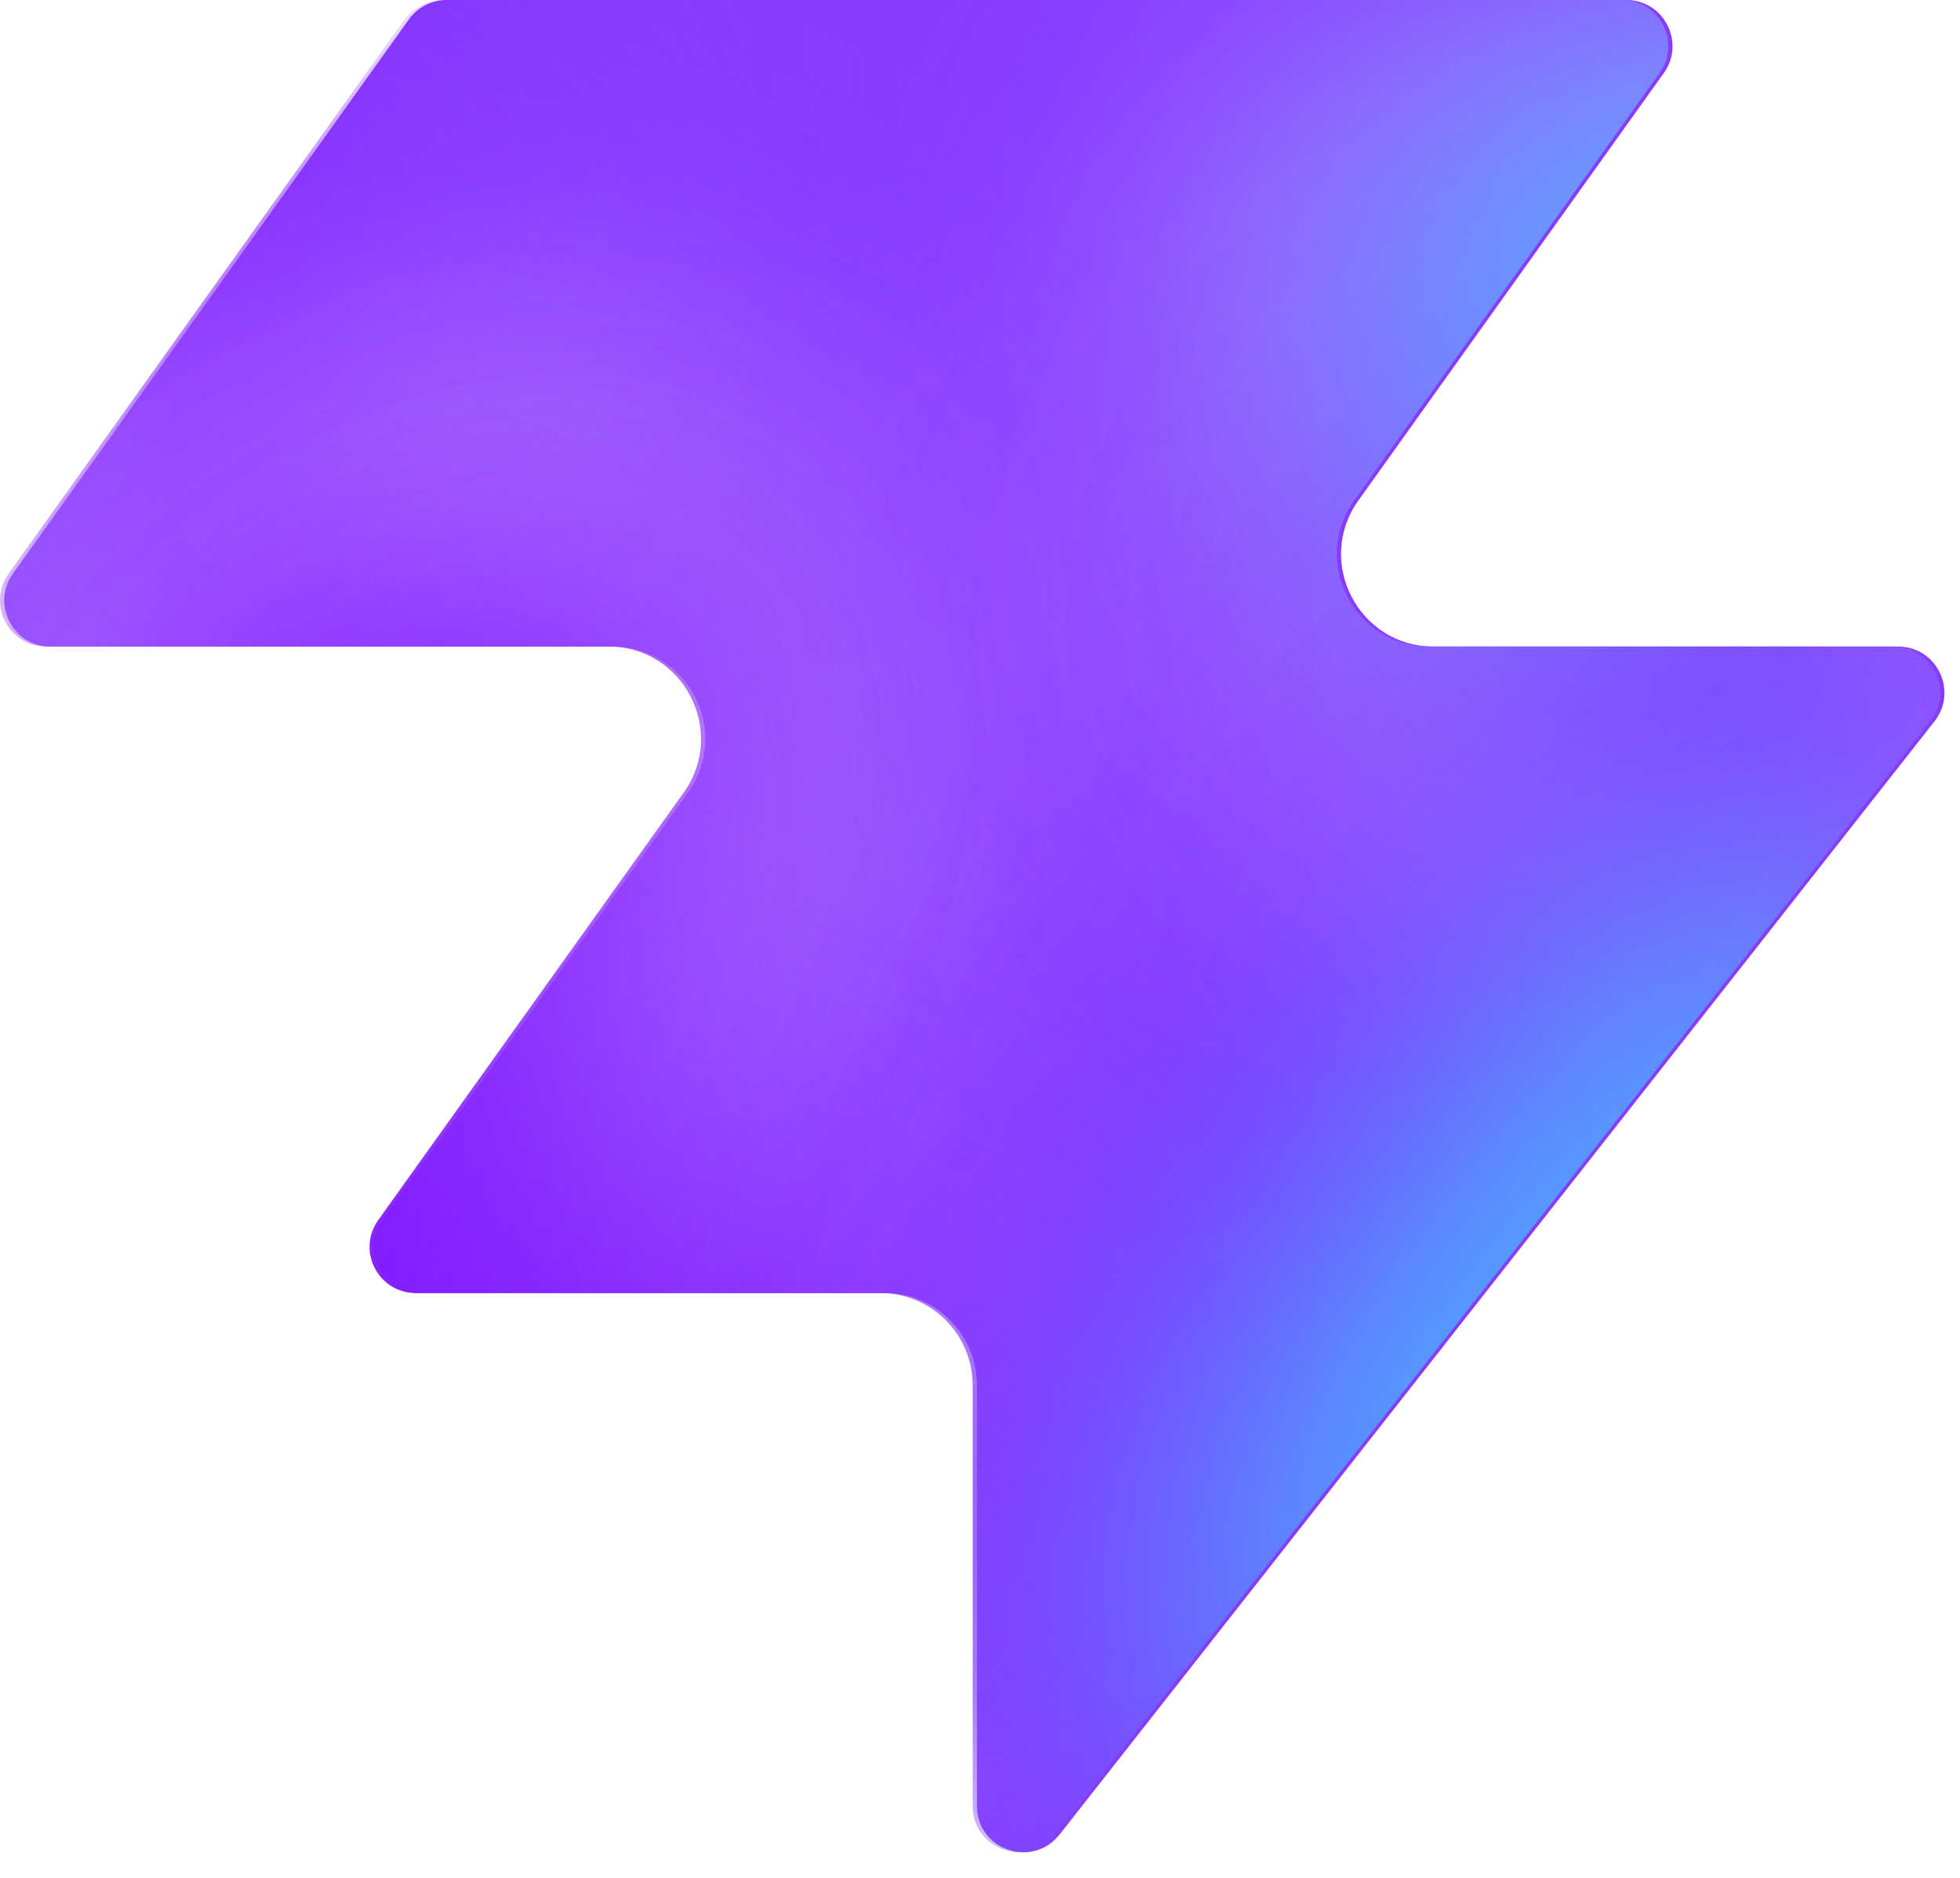
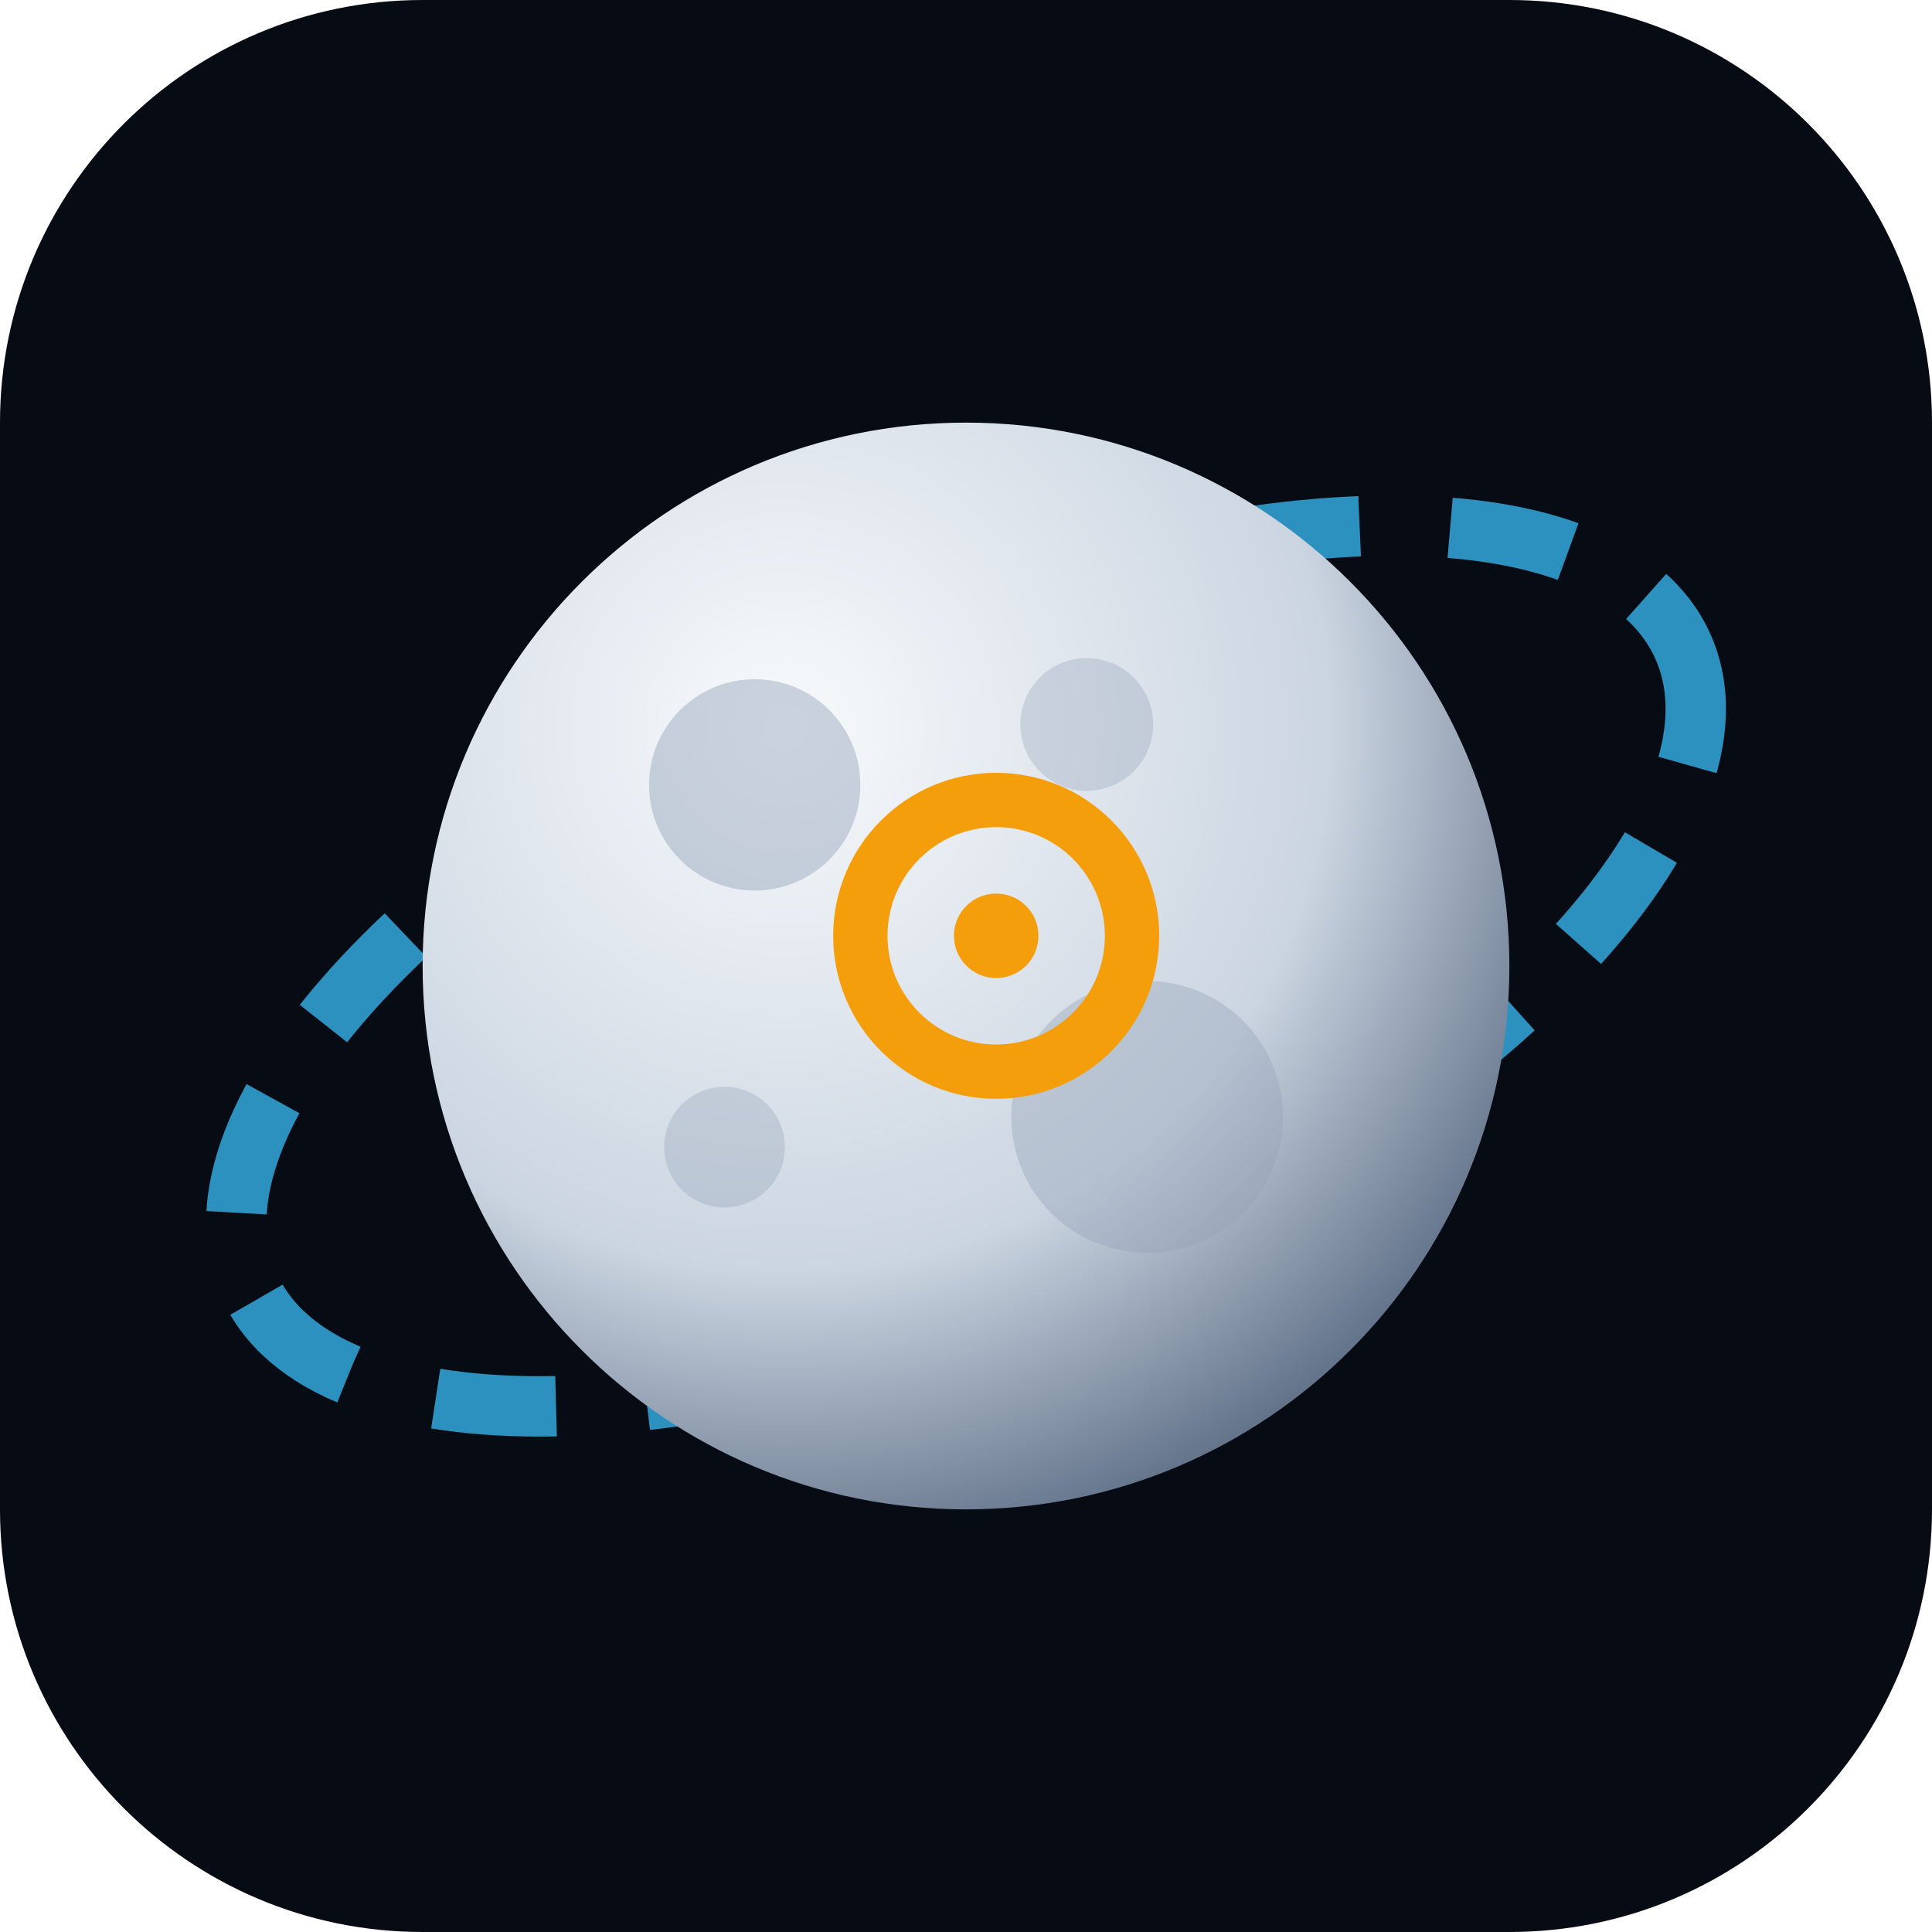
- <svg xmlns="http://www.w3.org/2000/svg" width="48" height="46" fill="none" viewBox="0 0 48 46">
-   <path fill="#863bff" d="M25.946 44.938c-.664.845-2.021.375-2.021-.698V33.937a2.26 2.26 0 0 0-2.262-2.262H10.287c-.92 0-1.456-1.04-.92-1.788l7.48-10.471c1.07-1.497 0-3.578-1.842-3.578H1.237c-.92 0-1.456-1.04-.92-1.788L10.013.474c.214-.297.556-.474.92-.474h28.894c.92 0 1.456 1.04.92 1.788l-7.48 10.471c-1.07 1.498 0 3.579 1.842 3.579h11.377c.943 0 1.473 1.088.89 1.83L25.947 44.94z" style="fill:#863bff;fill:color(display-p3 .525 .23 1);fill-opacity:1" />
-   <mask id="a" width="48" height="46" x="0" y="0" maskUnits="userSpaceOnUse" style="mask-type:alpha">
-     <path fill="#000" d="M25.842 44.938c-.664.844-2.021.375-2.021-.698V33.937a2.26 2.26 0 0 0-2.262-2.262H10.183c-.92 0-1.456-1.04-.92-1.788l7.48-10.471c1.07-1.498 0-3.579-1.842-3.579H1.133c-.92 0-1.456-1.04-.92-1.787L9.91.473c.214-.297.556-.474.92-.474h28.894c.92 0 1.456 1.04.92 1.788l-7.48 10.471c-1.07 1.498 0 3.578 1.842 3.578h11.377c.943 0 1.473 1.088.89 1.832L25.843 44.94z" style="fill:#000;fill-opacity:1" />
-   </mask>
-   <g mask="url(#a)">
-     <g filter="url(#b)">
-       <ellipse cx="5.508" cy="14.704" fill="#ede6ff" rx="5.508" ry="14.704" style="fill:#ede6ff;fill:color(display-p3 .927 .903 1);fill-opacity:1" transform="matrix(.00324 1 1 -.00324 -4.47 31.516)" />
-     </g>
-     <g filter="url(#c)">
-       <ellipse cx="10.399" cy="29.851" fill="#ede6ff" rx="10.399" ry="29.851" style="fill:#ede6ff;fill:color(display-p3 .927 .903 1);fill-opacity:1" transform="matrix(.00324 1 1 -.00324 -39.328 7.883)" />
-     </g>
-     <g filter="url(#d)">
-       <ellipse cx="5.508" cy="30.487" fill="#7e14ff" rx="5.508" ry="30.487" style="fill:#7e14ff;fill:color(display-p3 .492 .077 1);fill-opacity:1" transform="rotate(89.814 -25.913 -14.639)scale(1 -1)" />
-     </g>
-     <g filter="url(#e)">
-       <ellipse cx="5.508" cy="30.599" fill="#7e14ff" rx="5.508" ry="30.599" style="fill:#7e14ff;fill:color(display-p3 .492 .077 1);fill-opacity:1" transform="rotate(89.814 -32.644 -3.334)scale(1 -1)" />
-     </g>
-     <g filter="url(#f)">
-       <ellipse cx="5.508" cy="30.599" fill="#7e14ff" rx="5.508" ry="30.599" style="fill:#7e14ff;fill:color(display-p3 .492 .077 1);fill-opacity:1" transform="matrix(.00324 1 1 -.00324 -34.34 30.47)" />
-     </g>
-     <g filter="url(#g)">
-       <ellipse cx="14.072" cy="22.078" fill="#ede6ff" rx="14.072" ry="22.078" style="fill:#ede6ff;fill:color(display-p3 .927 .903 1);fill-opacity:1" transform="rotate(93.35 24.506 48.493)scale(-1 1)" />
-     </g>
-     <g filter="url(#h)">
-       <ellipse cx="3.47" cy="21.501" fill="#7e14ff" rx="3.47" ry="21.501" style="fill:#7e14ff;fill:color(display-p3 .492 .077 1);fill-opacity:1" transform="rotate(89.009 28.708 47.59)scale(-1 1)" />
-     </g>
-     <g filter="url(#i)">
-       <ellipse cx="3.47" cy="21.501" fill="#7e14ff" rx="3.47" ry="21.501" style="fill:#7e14ff;fill:color(display-p3 .492 .077 1);fill-opacity:1" transform="rotate(89.009 28.708 47.59)scale(-1 1)" />
-     </g>
-     <g filter="url(#j)">
-       <ellipse cx=".387" cy="8.972" fill="#7e14ff" rx="4.407" ry="29.108" style="fill:#7e14ff;fill:color(display-p3 .492 .077 1);fill-opacity:1" transform="rotate(39.51 .387 8.972)" />
-     </g>
-     <g filter="url(#k)">
-       <ellipse cx="47.523" cy="-6.092" fill="#7e14ff" rx="4.407" ry="29.108" style="fill:#7e14ff;fill:color(display-p3 .492 .077 1);fill-opacity:1" transform="rotate(37.892 47.523 -6.092)" />
-     </g>
-     <g filter="url(#l)">
-       <ellipse cx="41.412" cy="6.333" fill="#47bfff" rx="5.971" ry="9.665" style="fill:#47bfff;fill:color(display-p3 .28 .748 1);fill-opacity:1" transform="rotate(37.892 41.412 6.333)" />
-     </g>
-     <g filter="url(#m)">
-       <ellipse cx="-1.879" cy="38.332" fill="#7e14ff" rx="4.407" ry="29.108" style="fill:#7e14ff;fill:color(display-p3 .492 .077 1);fill-opacity:1" transform="rotate(37.892 -1.88 38.332)" />
-     </g>
-     <g filter="url(#n)">
-       <ellipse cx="-1.879" cy="38.332" fill="#7e14ff" rx="4.407" ry="29.108" style="fill:#7e14ff;fill:color(display-p3 .492 .077 1);fill-opacity:1" transform="rotate(37.892 -1.88 38.332)" />
-     </g>
-     <g filter="url(#o)">
-       <ellipse cx="35.651" cy="29.907" fill="#7e14ff" rx="4.407" ry="29.108" style="fill:#7e14ff;fill:color(display-p3 .492 .077 1);fill-opacity:1" transform="rotate(37.892 35.651 29.907)" />
-     </g>
-     <g filter="url(#p)">
-       <ellipse cx="38.418" cy="32.4" fill="#47bfff" rx="5.971" ry="15.297" style="fill:#47bfff;fill:color(display-p3 .28 .748 1);fill-opacity:1" transform="rotate(37.892 38.418 32.4)" />
-     </g>
-   </g>
+ <svg xmlns="http://www.w3.org/2000/svg" viewBox="0 0 64 64" fill="none">
+   <rect width="64" height="64" rx="14" fill="#070b14" />
+   <ellipse cx="32" cy="32" rx="26" ry="11" transform="rotate(-24 32 32)" stroke="#38bdf8" stroke-width="2" stroke-opacity="0.75" stroke-dasharray="4 3" />
+   <circle cx="32" cy="32" r="18" fill="url(#moonGrad)" />
+   <circle cx="25" cy="26" r="3.5" fill="#94a3b8" fill-opacity="0.45" />
+   <circle cx="38" cy="37" r="4.5" fill="#94a3b8" fill-opacity="0.4" />
+   <circle cx="36" cy="24" r="2.2" fill="#94a3b8" fill-opacity="0.35" />
+   <circle cx="24" cy="38" r="2" fill="#94a3b8" fill-opacity="0.35" />
+   <circle cx="33" cy="31" r="4.5" stroke="#f59e0b" stroke-width="1.8" />
+   <circle cx="33" cy="31" r="1.4" fill="#f59e0b" />
  <defs>
-     <filter id="b" width="60.045" height="41.654" x="-19.77" y="16.149" color-interpolation-filters="sRGB" filterUnits="userSpaceOnUse">
-       <feFlood flood-opacity="0" result="BackgroundImageFix" />
-       <feBlend in="SourceGraphic" in2="BackgroundImageFix" result="shape" />
-       <feGaussianBlur result="effect1_foregroundBlur_2002_17158" stdDeviation="7.659" />
-     </filter>
-     <filter id="c" width="90.34" height="51.437" x="-54.613" y="-7.533" color-interpolation-filters="sRGB" filterUnits="userSpaceOnUse">
-       <feFlood flood-opacity="0" result="BackgroundImageFix" />
-       <feBlend in="SourceGraphic" in2="BackgroundImageFix" result="shape" />
-       <feGaussianBlur result="effect1_foregroundBlur_2002_17158" stdDeviation="7.659" />
-     </filter>
-     <filter id="d" width="79.355" height="29.4" x="-49.64" y="2.03" color-interpolation-filters="sRGB" filterUnits="userSpaceOnUse">
-       <feFlood flood-opacity="0" result="BackgroundImageFix" />
-       <feBlend in="SourceGraphic" in2="BackgroundImageFix" result="shape" />
-       <feGaussianBlur result="effect1_foregroundBlur_2002_17158" stdDeviation="4.596" />
-     </filter>
-     <filter id="e" width="79.579" height="29.4" x="-45.045" y="20.029" color-interpolation-filters="sRGB" filterUnits="userSpaceOnUse">
-       <feFlood flood-opacity="0" result="BackgroundImageFix" />
-       <feBlend in="SourceGraphic" in2="BackgroundImageFix" result="shape" />
-       <feGaussianBlur result="effect1_foregroundBlur_2002_17158" stdDeviation="4.596" />
-     </filter>
-     <filter id="f" width="79.579" height="29.4" x="-43.513" y="21.178" color-interpolation-filters="sRGB" filterUnits="userSpaceOnUse">
-       <feFlood flood-opacity="0" result="BackgroundImageFix" />
-       <feBlend in="SourceGraphic" in2="BackgroundImageFix" result="shape" />
-       <feGaussianBlur result="effect1_foregroundBlur_2002_17158" stdDeviation="4.596" />
-     </filter>
-     <filter id="g" width="74.749" height="58.852" x="15.756" y="-17.901" color-interpolation-filters="sRGB" filterUnits="userSpaceOnUse">
-       <feFlood flood-opacity="0" result="BackgroundImageFix" />
-       <feBlend in="SourceGraphic" in2="BackgroundImageFix" result="shape" />
-       <feGaussianBlur result="effect1_foregroundBlur_2002_17158" stdDeviation="7.659" />
-     </filter>
-     <filter id="h" width="61.377" height="25.362" x="23.548" y="2.284" color-interpolation-filters="sRGB" filterUnits="userSpaceOnUse">
-       <feFlood flood-opacity="0" result="BackgroundImageFix" />
-       <feBlend in="SourceGraphic" in2="BackgroundImageFix" result="shape" />
-       <feGaussianBlur result="effect1_foregroundBlur_2002_17158" stdDeviation="4.596" />
-     </filter>
-     <filter id="i" width="61.377" height="25.362" x="23.548" y="2.284" color-interpolation-filters="sRGB" filterUnits="userSpaceOnUse">
-       <feFlood flood-opacity="0" result="BackgroundImageFix" />
-       <feBlend in="SourceGraphic" in2="BackgroundImageFix" result="shape" />
-       <feGaussianBlur result="effect1_foregroundBlur_2002_17158" stdDeviation="4.596" />
-     </filter>
-     <filter id="j" width="56.045" height="63.649" x="-27.636" y="-22.853" color-interpolation-filters="sRGB" filterUnits="userSpaceOnUse">
-       <feFlood flood-opacity="0" result="BackgroundImageFix" />
-       <feBlend in="SourceGraphic" in2="BackgroundImageFix" result="shape" />
-       <feGaussianBlur result="effect1_foregroundBlur_2002_17158" stdDeviation="4.596" />
-     </filter>
-     <filter id="k" width="54.814" height="64.646" x="20.116" y="-38.415" color-interpolation-filters="sRGB" filterUnits="userSpaceOnUse">
-       <feFlood flood-opacity="0" result="BackgroundImageFix" />
-       <feBlend in="SourceGraphic" in2="BackgroundImageFix" result="shape" />
-       <feGaussianBlur result="effect1_foregroundBlur_2002_17158" stdDeviation="4.596" />
-     </filter>
-     <filter id="l" width="33.541" height="35.313" x="24.641" y="-11.323" color-interpolation-filters="sRGB" filterUnits="userSpaceOnUse">
-       <feFlood flood-opacity="0" result="BackgroundImageFix" />
-       <feBlend in="SourceGraphic" in2="BackgroundImageFix" result="shape" />
-       <feGaussianBlur result="effect1_foregroundBlur_2002_17158" stdDeviation="4.596" />
-     </filter>
-     <filter id="m" width="54.814" height="64.646" x="-29.286" y="6.009" color-interpolation-filters="sRGB" filterUnits="userSpaceOnUse">
-       <feFlood flood-opacity="0" result="BackgroundImageFix" />
-       <feBlend in="SourceGraphic" in2="BackgroundImageFix" result="shape" />
-       <feGaussianBlur result="effect1_foregroundBlur_2002_17158" stdDeviation="4.596" />
-     </filter>
-     <filter id="n" width="54.814" height="64.646" x="-29.286" y="6.009" color-interpolation-filters="sRGB" filterUnits="userSpaceOnUse">
-       <feFlood flood-opacity="0" result="BackgroundImageFix" />
-       <feBlend in="SourceGraphic" in2="BackgroundImageFix" result="shape" />
-       <feGaussianBlur result="effect1_foregroundBlur_2002_17158" stdDeviation="4.596" />
-     </filter>
-     <filter id="o" width="54.814" height="64.646" x="8.244" y="-2.416" color-interpolation-filters="sRGB" filterUnits="userSpaceOnUse">
-       <feFlood flood-opacity="0" result="BackgroundImageFix" />
-       <feBlend in="SourceGraphic" in2="BackgroundImageFix" result="shape" />
-       <feGaussianBlur result="effect1_foregroundBlur_2002_17158" stdDeviation="4.596" />
-     </filter>
-     <filter id="p" width="39.409" height="43.623" x="18.713" y="10.588" color-interpolation-filters="sRGB" filterUnits="userSpaceOnUse">
-       <feFlood flood-opacity="0" result="BackgroundImageFix" />
-       <feBlend in="SourceGraphic" in2="BackgroundImageFix" result="shape" />
-       <feGaussianBlur result="effect1_foregroundBlur_2002_17158" stdDeviation="4.596" />
-     </filter>
+     <radialGradient id="moonGrad" cx="0" cy="0" r="1" gradientUnits="userSpaceOnUse" gradientTransform="translate(26 24) rotate(50) scale(28)">
+       <stop stop-color="#f8fafc" />
+       <stop offset="0.65" stop-color="#cbd5e1" />
+       <stop offset="1" stop-color="#64748b" />
+     </radialGradient>
  </defs>
</svg>
